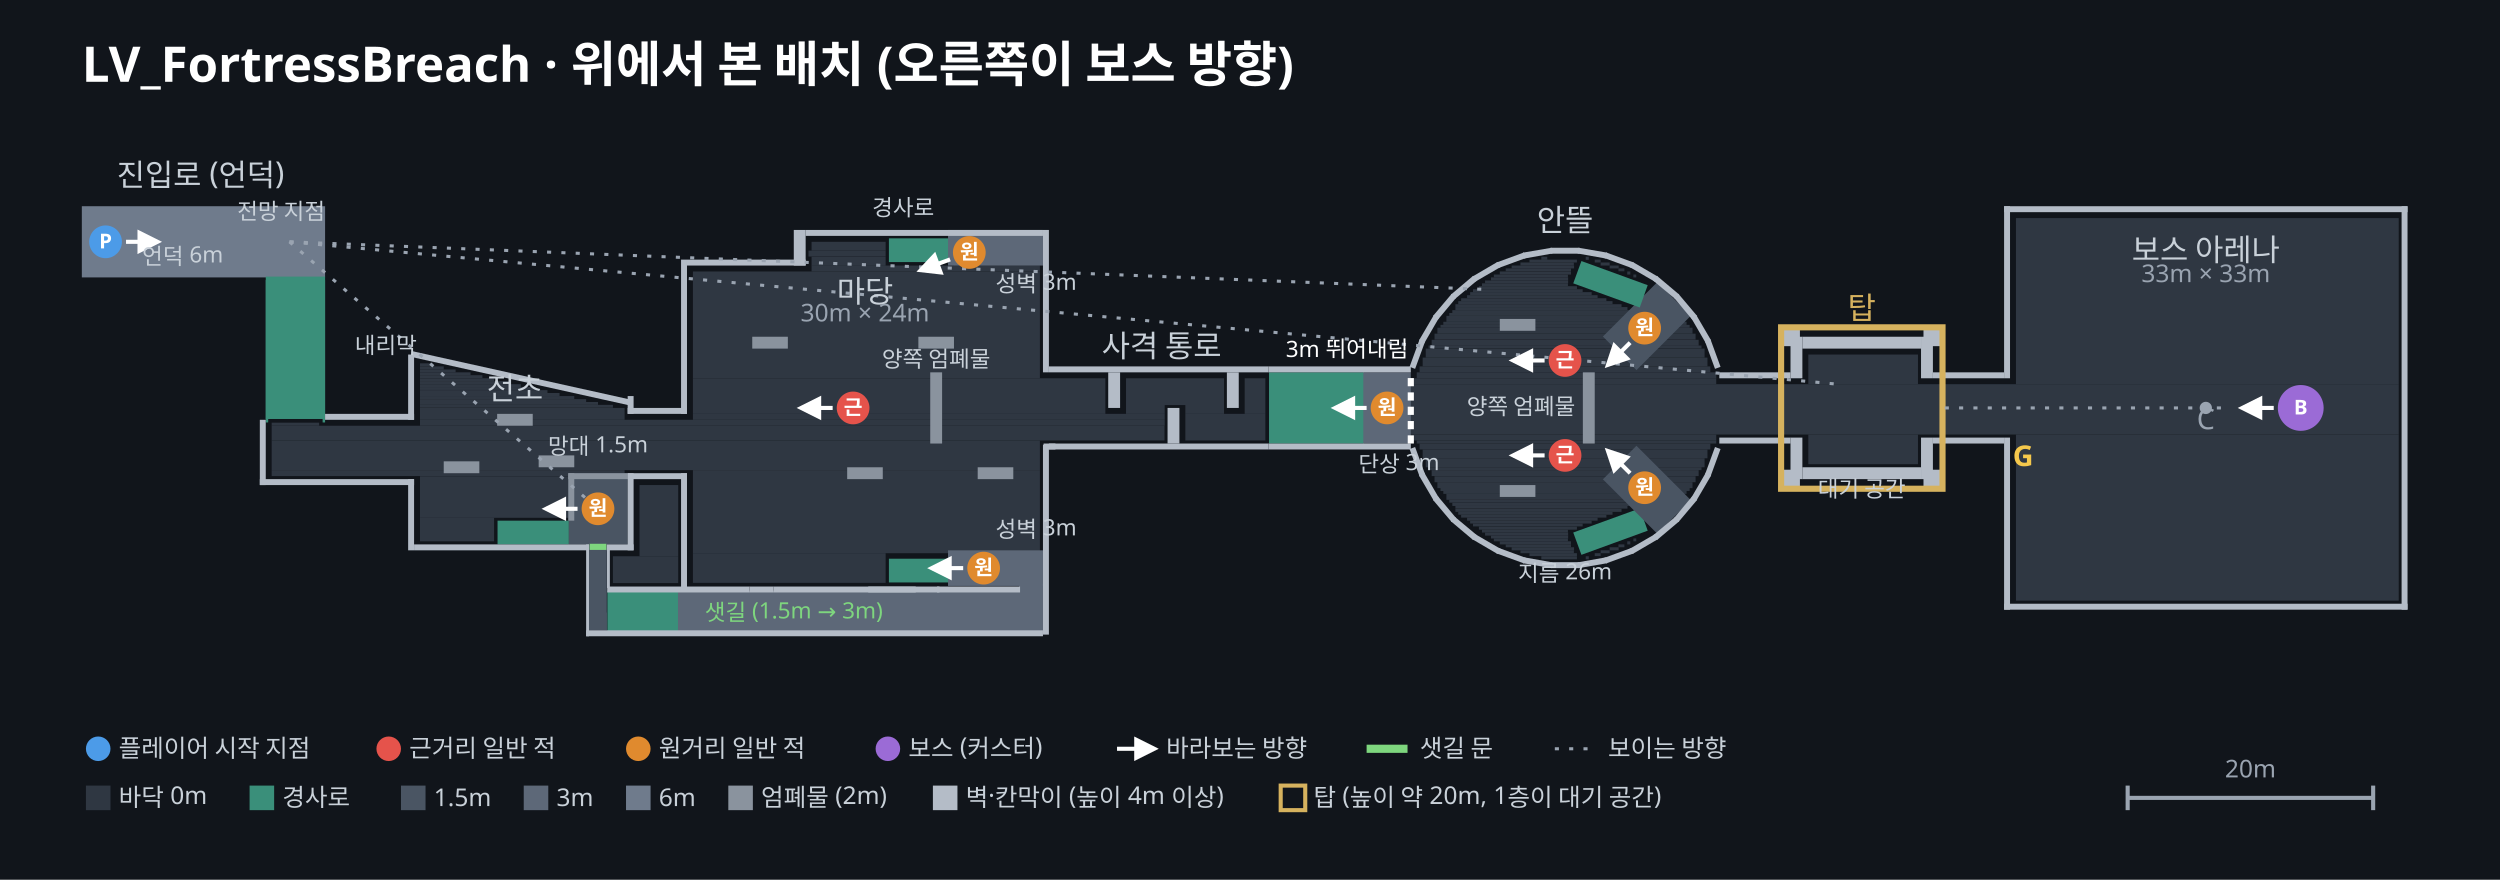
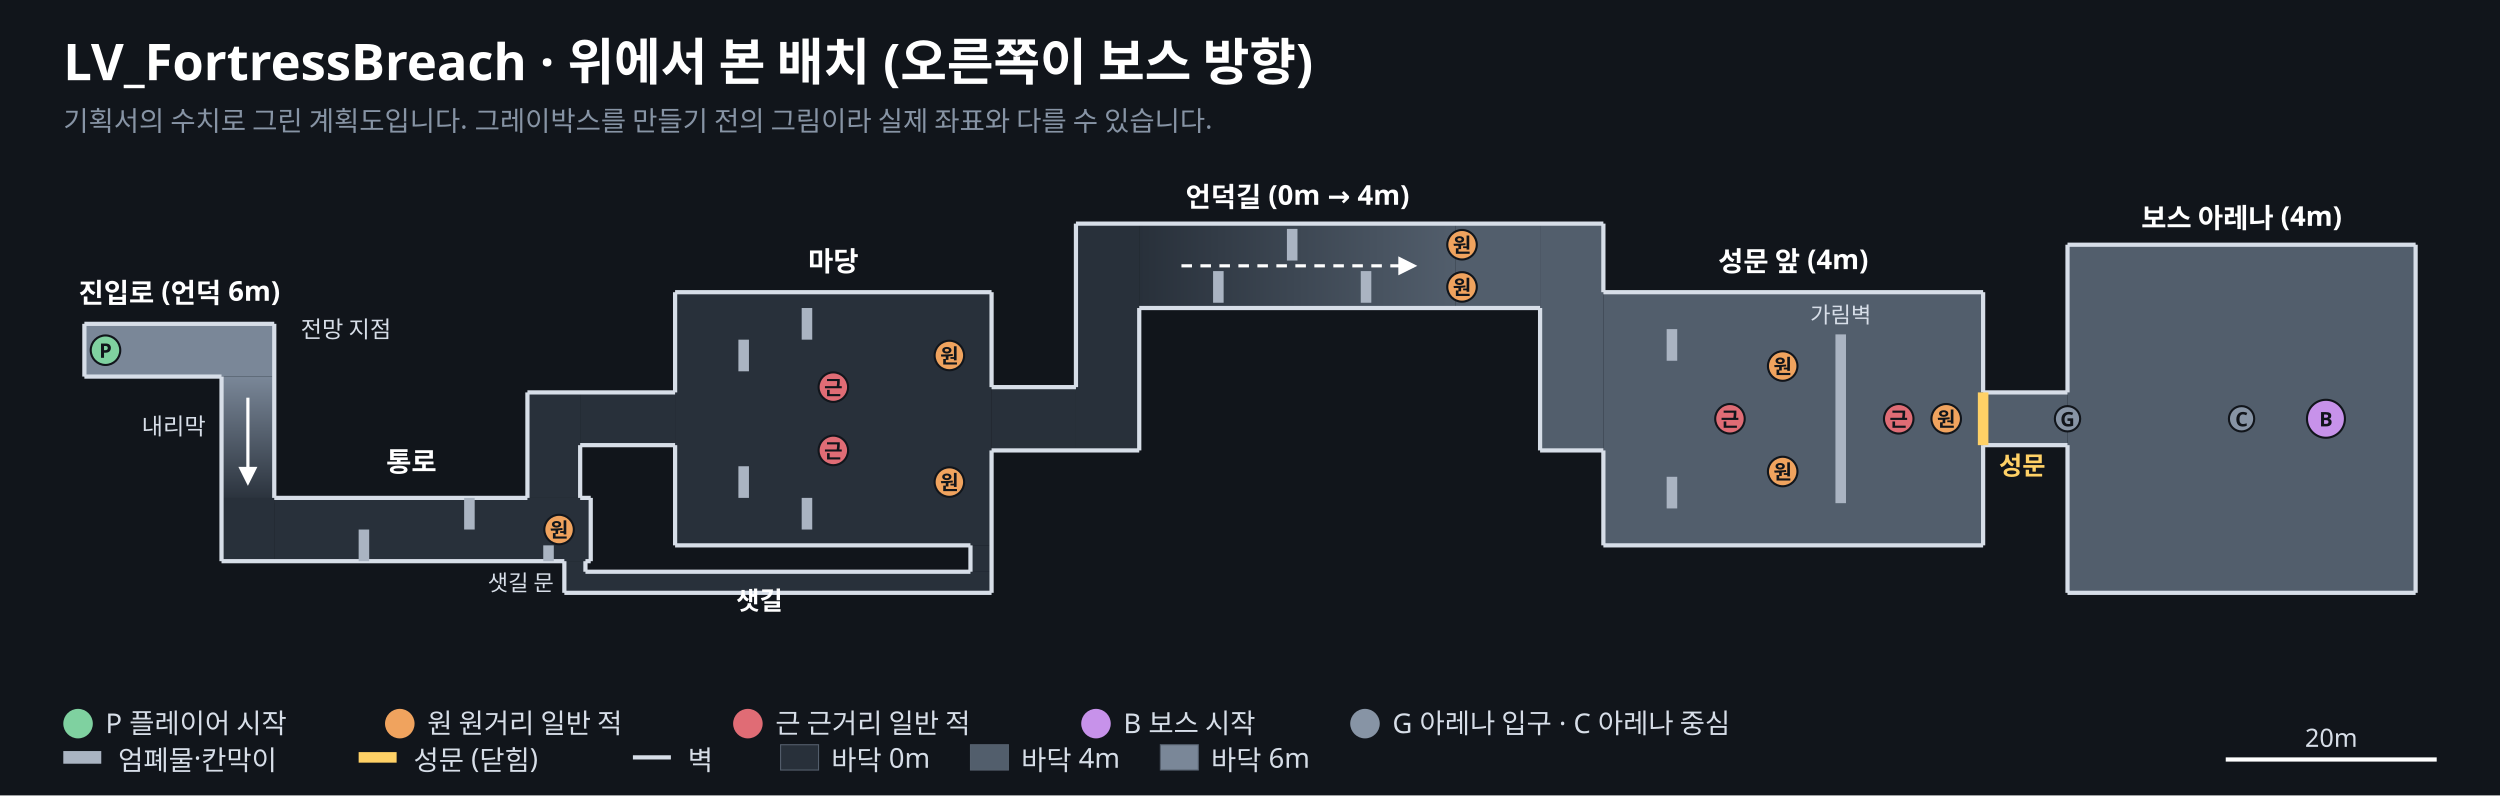
- <svg xmlns="http://www.w3.org/2000/svg" width="1222" height="430" viewBox="0 0 1222 430" font-family="'Malgun Gothic', 'Apple SD Gothic Neo', 'Noto Sans KR', sans-serif">
+ <svg xmlns="http://www.w3.org/2000/svg" width="1185" height="377" viewBox="0 0 1185 377" font-family="'Malgun Gothic', 'Apple SD Gothic Neo', 'Noto Sans KR', sans-serif">
  <defs>
-     <marker id="arrowFacing" viewBox="0 0 10 10" refX="8" refY="5" markerWidth="6" markerHeight="6" orient="auto">
+     <linearGradient id="rampDown" x1="0" y1="0" x2="0" y2="1">
+       <stop offset="0" stop-color="#7a8798" />
+       <stop offset="1" stop-color="#28303a" />
+     </linearGradient>
+     <linearGradient id="rampUp" x1="0" y1="0" x2="1" y2="0">
+       <stop offset="0" stop-color="#28303a" />
+       <stop offset="1" stop-color="#525e6c" />
+     </linearGradient>
+     <marker id="arr" viewBox="0 0 10 10" refX="8" refY="5" markerWidth="6" markerHeight="6" orient="auto">
      <path d="M0 0 L10 5 L0 10 Z" fill="#FFFFFF" />
    </marker>
  </defs>
-   <rect width="1222" height="430" fill="#11151b" />
-   <text x="40.0" y="40.0" font-size="24" fill="#FFFFFF" font-weight="700">LV_FortressBreach · 위에서 본 배치 (오른쪽이 보스 방향)</text>
-   <rect x="396.7" y="118.2" width="36.2" height="4.3" fill="#2f3742" />
-   <rect x="395.2" y="122.5" width="37.7" height="2.9" fill="#2f3742" />
-   <rect x="775.1" y="125.5" width="1.5" height="1.5" fill="#2f3742" />
-   <rect x="753.4" y="125.5" width="2.9" height="1.5" fill="#2f3742" />
-   <rect x="747.6" y="126.9" width="23.2" height="1.4" fill="#2f3742" />
-   <rect x="779.5" y="126.9" width="2.9" height="1.4" fill="#2f3742" />
-   <rect x="466.3" y="118.2" width="42.0" height="11.6" fill="#2f3742" />
-   <rect x="396.7" y="125.5" width="36.2" height="4.4" fill="#2f3742" />
-   <rect x="782.4" y="128.3" width="4.4" height="1.5" fill="#2f3742" />
-   <rect x="743.2" y="128.3" width="26.1" height="1.5" fill="#2f3742" />
-   <rect x="786.8" y="129.8" width="4.4" height="1.4" fill="#2f3742" />
-   <rect x="738.9" y="129.8" width="30.5" height="1.4" fill="#2f3742" />
-   <rect x="396.7" y="129.8" width="111.6" height="2.9" fill="#2f3742" />
-   <rect x="736.0" y="131.2" width="31.9" height="1.4" fill="#2f3742" />
-   <rect x="791.1" y="131.2" width="2.9" height="1.4" fill="#2f3742" />
-   <rect x="733.1" y="132.7" width="34.8" height="1.5" fill="#2f3742" />
-   <rect x="795.4" y="132.7" width="1.5" height="1.5" fill="#2f3742" />
-   <rect x="730.2" y="134.2" width="36.2" height="1.4" fill="#2f3742" />
-   <rect x="798.4" y="134.2" width="1.4" height="1.4" fill="#2f3742" />
-   <rect x="728.8" y="135.6" width="37.7" height="1.5" fill="#2f3742" />
-   <rect x="725.9" y="137.1" width="40.6" height="1.4" fill="#2f3742" />
-   <rect x="724.4" y="138.5" width="42.0" height="1.4" fill="#2f3742" />
-   <rect x="722.9" y="139.9" width="47.9" height="1.5" fill="#2f3742" />
-   <rect x="807.0" y="141.4" width="2.9" height="1.4" fill="#2f3742" />
-   <rect x="720.0" y="141.4" width="53.6" height="1.4" fill="#2f3742" />
-   <rect x="805.6" y="142.8" width="5.8" height="1.5" fill="#2f3742" />
-   <rect x="718.6" y="142.8" width="59.4" height="1.5" fill="#2f3742" />
-   <rect x="805.6" y="144.3" width="7.2" height="1.4" fill="#2f3742" />
-   <rect x="717.1" y="144.3" width="63.8" height="1.4" fill="#2f3742" />
-   <rect x="714.2" y="145.8" width="71.0" height="1.4" fill="#2f3742" />
-   <rect x="805.6" y="145.8" width="10.1" height="1.4" fill="#2f3742" />
-   <rect x="805.6" y="147.2" width="11.6" height="1.5" fill="#2f3742" />
-   <rect x="712.8" y="147.2" width="75.4" height="1.5" fill="#2f3742" />
-   <rect x="711.4" y="148.7" width="81.2" height="1.4" fill="#2f3742" />
-   <rect x="804.1" y="148.7" width="14.5" height="2.9" fill="#2f3742" />
-   <rect x="711.4" y="150.1" width="84.1" height="1.5" fill="#2f3742" />
-   <rect x="804.1" y="151.6" width="16.0" height="1.4" fill="#2f3742" />
-   <rect x="709.9" y="151.6" width="89.9" height="1.4" fill="#2f3742" />
-   <rect x="708.4" y="153.0" width="113.1" height="1.4" fill="#2f3742" />
-   <rect x="707.0" y="154.4" width="116.0" height="2.9" fill="#2f3742" />
-   <rect x="705.5" y="157.3" width="118.9" height="1.5" fill="#2f3742" />
-   <rect x="704.1" y="158.8" width="121.8" height="1.4" fill="#2f3742" />
-   <rect x="702.6" y="160.2" width="124.7" height="2.9" fill="#2f3742" />
-   <rect x="701.2" y="163.1" width="127.6" height="2.9" fill="#2f3742" />
-   <rect x="699.8" y="166.1" width="130.5" height="2.9" fill="#2f3742" />
-   <rect x="698.3" y="168.9" width="133.4" height="1.4" fill="#2f3742" />
-   <rect x="696.9" y="170.4" width="136.3" height="4.4" fill="#2f3742" />
-   <rect x="695.4" y="174.8" width="139.2" height="4.3" fill="#2f3742" />
-   <rect x="205.3" y="177.6" width="5.8" height="1.5" fill="#2f3742" />
-   <rect x="205.3" y="179.1" width="11.6" height="1.5" fill="#2f3742" />
-   <rect x="693.9" y="179.1" width="142.1" height="2.9" fill="#2f3742" />
-   <rect x="205.3" y="180.6" width="17.4" height="1.4" fill="#2f3742" />
-   <rect x="205.3" y="182.0" width="24.7" height="1.4" fill="#2f3742" />
-   <rect x="338.7" y="132.7" width="169.6" height="52.2" fill="#2f3742" />
-   <rect x="692.5" y="182.0" width="146.4" height="2.9" fill="#2f3742" />
-   <rect x="205.3" y="183.4" width="30.5" height="1.4" fill="#2f3742" />
-   <rect x="205.3" y="184.9" width="36.2" height="1.5" fill="#2f3742" />
-   <rect x="985.4" y="106.6" width="187.1" height="81.2" fill="#2f3742" />
-   <rect x="883.9" y="173.3" width="53.6" height="14.5" fill="#2f3742" />
-   <rect x="669.3" y="184.9" width="169.6" height="2.9" fill="#2f3742" />
-   <rect x="205.3" y="186.3" width="43.5" height="1.5" fill="#2f3742" />
-   <rect x="205.3" y="187.8" width="49.3" height="1.4" fill="#2f3742" />
-   <rect x="205.3" y="189.2" width="56.6" height="1.4" fill="#2f3742" />
-   <rect x="205.3" y="190.7" width="62.3" height="1.4" fill="#2f3742" />
-   <rect x="205.3" y="192.1" width="68.2" height="1.5" fill="#2f3742" />
-   <rect x="205.3" y="193.6" width="75.4" height="1.5" fill="#2f3742" />
-   <rect x="205.3" y="195.1" width="81.2" height="1.4" fill="#2f3742" />
-   <rect x="550.4" y="184.9" width="47.9" height="13.1" fill="#2f3742" />
-   <rect x="205.3" y="196.5" width="87.0" height="1.4" fill="#2f3742" />
-   <rect x="205.3" y="197.9" width="94.3" height="1.4" fill="#2f3742" />
-   <rect x="608.4" y="184.9" width="10.1" height="17.4" fill="#2f3742" />
-   <rect x="338.7" y="184.9" width="201.6" height="17.4" fill="#2f3742" />
-   <rect x="579.4" y="197.9" width="18.9" height="4.4" fill="#2f3742" />
-   <rect x="550.4" y="197.9" width="18.9" height="4.4" fill="#2f3742" />
-   <rect x="205.3" y="199.4" width="100.0" height="5.8" fill="#2f3742" />
-   <rect x="338.7" y="202.3" width="230.6" height="2.9" fill="#2f3742" />
-   <rect x="205.3" y="205.2" width="364.0" height="2.9" fill="#2f3742" />
-   <rect x="132.8" y="206.6" width="23.2" height="1.5" fill="#2f3742" />
-   <rect x="669.3" y="187.8" width="503.2" height="24.6" fill="#2f3742" />
-   <rect x="579.4" y="202.3" width="39.1" height="13.0" fill="#2f3742" />
-   <rect x="132.8" y="208.1" width="436.4" height="7.2" fill="#2f3742" />
-   <rect x="669.3" y="212.4" width="169.6" height="2.9" fill="#2f3742" />
-   <rect x="692.5" y="215.3" width="146.4" height="1.5" fill="#2f3742" />
-   <rect x="693.9" y="216.8" width="142.1" height="2.9" fill="#2f3742" />
-   <rect x="695.4" y="219.7" width="139.2" height="4.3" fill="#2f3742" />
-   <rect x="883.9" y="212.4" width="53.6" height="14.5" fill="#2f3742" />
-   <rect x="696.9" y="224.0" width="136.3" height="4.4" fill="#2f3742" />
-   <rect x="132.8" y="215.3" width="375.5" height="14.5" fill="#2f3742" />
-   <rect x="698.3" y="228.4" width="133.4" height="1.4" fill="#2f3742" />
-   <rect x="132.8" y="229.8" width="172.5" height="2.9" fill="#2f3742" />
-   <rect x="699.8" y="229.8" width="130.5" height="2.9" fill="#2f3742" />
-   <rect x="701.2" y="232.8" width="127.6" height="2.9" fill="#2f3742" />
-   <rect x="702.6" y="235.7" width="124.7" height="2.9" fill="#2f3742" />
-   <rect x="704.1" y="238.5" width="121.8" height="1.5" fill="#2f3742" />
-   <rect x="705.5" y="240.0" width="118.9" height="1.4" fill="#2f3742" />
-   <rect x="707.0" y="241.4" width="116.0" height="2.9" fill="#2f3742" />
-   <rect x="708.4" y="244.3" width="113.1" height="1.4" fill="#2f3742" />
-   <rect x="709.9" y="245.8" width="89.9" height="1.5" fill="#2f3742" />
-   <rect x="804.1" y="245.8" width="16.0" height="1.5" fill="#2f3742" />
-   <rect x="711.4" y="247.2" width="84.1" height="1.4" fill="#2f3742" />
-   <rect x="804.1" y="247.2" width="14.5" height="2.9" fill="#2f3742" />
-   <rect x="711.4" y="248.7" width="81.2" height="1.5" fill="#2f3742" />
-   <rect x="805.6" y="250.2" width="11.6" height="1.4" fill="#2f3742" />
-   <rect x="712.8" y="250.2" width="75.4" height="1.4" fill="#2f3742" />
-   <rect x="205.3" y="232.8" width="100.0" height="20.3" fill="#2f3742" />
-   <rect x="714.2" y="251.6" width="71.0" height="1.4" fill="#2f3742" />
-   <rect x="805.6" y="251.6" width="10.1" height="1.4" fill="#2f3742" />
-   <rect x="805.6" y="253.0" width="7.2" height="1.5" fill="#2f3742" />
-   <rect x="717.1" y="253.0" width="63.8" height="1.5" fill="#2f3742" />
-   <rect x="805.6" y="254.5" width="5.8" height="1.4" fill="#2f3742" />
-   <rect x="718.6" y="254.5" width="59.4" height="1.4" fill="#2f3742" />
-   <rect x="720.0" y="255.9" width="53.6" height="1.4" fill="#2f3742" />
-   <rect x="807.0" y="255.9" width="2.9" height="1.4" fill="#2f3742" />
-   <rect x="722.9" y="257.4" width="47.9" height="1.5" fill="#2f3742" />
-   <rect x="724.4" y="258.9" width="42.0" height="1.4" fill="#2f3742" />
-   <rect x="725.9" y="260.3" width="40.6" height="1.5" fill="#2f3742" />
-   <rect x="728.8" y="261.8" width="37.7" height="1.4" fill="#2f3742" />
-   <rect x="280.7" y="253.0" width="24.6" height="11.6" fill="#2f3742" />
-   <rect x="205.3" y="253.0" width="36.2" height="11.6" fill="#2f3742" />
-   <rect x="798.4" y="263.2" width="1.4" height="1.4" fill="#2f3742" />
-   <rect x="730.2" y="263.2" width="36.2" height="1.4" fill="#2f3742" />
-   <rect x="733.1" y="264.6" width="34.8" height="1.5" fill="#2f3742" />
-   <rect x="795.4" y="264.6" width="1.5" height="1.5" fill="#2f3742" />
-   <rect x="736.0" y="266.1" width="31.9" height="1.4" fill="#2f3742" />
-   <rect x="791.1" y="266.1" width="2.9" height="1.4" fill="#2f3742" />
-   <rect x="786.8" y="267.5" width="4.4" height="1.5" fill="#2f3742" />
-   <rect x="738.9" y="267.5" width="30.5" height="1.5" fill="#2f3742" />
-   <rect x="338.7" y="229.8" width="169.6" height="40.6" fill="#2f3742" />
-   <rect x="743.2" y="269.0" width="26.1" height="1.4" fill="#2f3742" />
-   <rect x="782.4" y="269.0" width="4.4" height="1.4" fill="#2f3742" />
-   <rect x="312.6" y="237.1" width="18.9" height="34.8" fill="#2f3742" />
-   <rect x="747.6" y="270.4" width="23.2" height="1.4" fill="#2f3742" />
-   <rect x="779.5" y="270.4" width="2.9" height="1.4" fill="#2f3742" />
-   <rect x="775.1" y="271.9" width="1.5" height="1.5" fill="#2f3742" />
-   <rect x="753.4" y="271.9" width="17.4" height="1.5" fill="#2f3742" />
-   <rect x="466.3" y="270.4" width="42.0" height="14.5" fill="#2f3742" />
-   <rect x="338.7" y="270.4" width="94.2" height="14.5" fill="#2f3742" />
-   <rect x="299.6" y="271.9" width="31.9" height="13.1" fill="#2f3742" />
-   <rect x="501.1" y="284.9" width="7.2" height="7.2" fill="#2f3742" />
-   <rect x="985.4" y="212.4" width="187.1" height="81.2" fill="#2f3742" />
-   <rect x="290.9" y="264.6" width="4.3" height="42.1" fill="#2f3742" />
-   <rect x="334.3" y="292.2" width="174.0" height="14.5" fill="#2f3742" />
-   <polygon points="810.1,137.9 826.5,154.3 799.9,180.9 783.5,164.5" fill="#4a5563" />
-   <polygon points="129.9,136.9 129.9,206.5 131.1,206.5 131.1,136.9" fill="#3a8f7a" />
-   <polygon points="277.8,266.1 306.8,266.1 306.8,231.3 277.8,231.3" fill="#4a5563" />
-   <polygon points="434.5,284.7 463.9,284.7 463.9,273.1 434.5,273.1" fill="#3a8f7a" />
-   <polygon points="40.0,135.6 158.9,135.6 158.9,100.8 40.0,100.8" fill="#6f7b8c" />
-   <polygon points="296.9,309.6 331.7,309.6 331.7,288.7 296.9,288.7" fill="#3a8f7a" />
-   <polygon points="331.4,309.6 508.3,309.6 508.3,288.7 331.4,288.7" fill="#5d6878" />
-   <polygon points="434.5,128.1 463.9,128.1 463.9,116.5 434.5,116.5" fill="#3a8f7a" />
-   <polygon points="773.0,271.2 805.4,259.4 801.5,248.5 769.0,260.3" fill="#3a8f7a" />
-   <polygon points="620.3,216.8 666.7,216.8 666.7,182.0 620.3,182.0" fill="#3a8f7a" />
-   <polygon points="367.7,170.4 385.1,170.4 385.1,164.6 367.7,164.6" fill="#8a939e" />
-   <polygon points="463.4,129.8 509.8,129.8 509.8,112.4 463.4,112.4" fill="#5d6878" />
-   <polygon points="477.9,234.2 495.3,234.2 495.3,228.4 477.9,228.4" fill="#8a939e" />
-   <polygon points="463.4,286.4 509.8,286.4 509.8,269.0 463.4,269.0" fill="#5d6878" />
-   <polygon points="826.5,244.5 810.1,260.9 783.5,234.3 799.9,217.9" fill="#4a5563" />
-   <polygon points="216.9,231.3 234.3,231.3 234.3,225.5 216.9,225.5" fill="#8a939e" />
-   <polygon points="287.9,308.1 296.6,308.1 296.6,266.1 287.9,266.1" fill="#4a5563" />
-   <polygon points="666.4,216.8 689.6,216.8 689.6,182.0 666.4,182.0" fill="#5d6878" />
-   <polygon points="769.0,138.5 801.5,150.3 805.4,139.4 773.0,127.6" fill="#3a8f7a" />
-   <polygon points="243.2,266.1 278.0,266.1 278.0,254.5 243.2,254.5" fill="#3a8f7a" />
-   <polygon points="498.2,308.6 509.8,308.6 509.8,285.4 498.2,285.4" fill="#5d6878" />
-   <polygon points="263.3,228.4 280.7,228.4 280.7,222.6 263.3,222.6" fill="#8a939e" />
-   <polygon points="157.7,136.9 157.7,206.5 158.9,206.5 158.9,136.9" fill="#3a8f7a" />
-   <polygon points="414.1,234.2 431.5,234.2 431.5,228.4 414.1,228.4" fill="#8a939e" />
-   <polygon points="243.0,208.1 260.4,208.1 260.4,202.3 243.0,202.3" fill="#8a939e" />
-   <polygon points="129.9,135.2 129.9,204.8 158.9,204.8 158.9,135.2" fill="#3a8f7a" />
-   <polygon points="448.9,170.4 466.3,170.4 466.3,164.6 448.9,164.6" fill="#8a939e" />
-   <polygon points="287.9,308.1 296.6,308.1 296.6,299.4 287.9,299.4" fill="#4a5563" />
-   <polygon points="454.7,216.8 460.5,216.8 460.5,182.0 454.7,182.0" fill="#8a939e" />
-   <polygon points="773.7,216.8 779.5,216.8 779.5,182.0 773.7,182.0" fill="#8a939e" />
-   <polygon points="733.1,161.7 750.5,161.7 750.5,155.9 733.1,155.9" fill="#8a939e" />
-   <polygon points="733.1,242.9 750.5,242.9 750.5,237.1 733.1,237.1" fill="#8a939e" />
-   <polygon points="620.0,219.7 689.6,219.7 689.6,216.8 620.0,216.8" fill="#b4bcc7" />
-   <polygon points="836.4,166.4 829.2,154.1 826.7,155.5 833.9,167.9" fill="#b4bcc7" />
-   <polygon points="512.7,182.0 620.0,182.0 620.0,179.1 512.7,179.1" fill="#b4bcc7" />
-   <polygon points="620.0,182.0 689.6,182.0 689.6,179.1 620.0,179.1" fill="#b4bcc7" />
-   <polygon points="393.8,129.8 393.8,112.4 388.0,112.4 388.0,129.8" fill="#b4bcc7" />
-   <polygon points="509.8,182.0 512.7,182.0 512.7,112.4 509.8,112.4" fill="#b4bcc7" />
-   <polygon points="458.0,289.6 498.6,289.6 498.6,286.7 458.0,286.7" fill="#b4bcc7" />
-   <polygon points="306.8,202.3 309.7,202.3 309.7,193.6 306.8,193.6" fill="#b4bcc7" />
-   <polygon points="944.8,216.8 979.6,216.8 979.6,213.9 944.8,213.9" fill="#b4bcc7" />
-   <polygon points="870.6,169.2 879.8,169.2 879.8,160.0 870.6,160.0" fill="#b4bcc7" />
-   <polygon points="940.2,238.8 949.4,238.8 949.4,229.6 940.2,229.6" fill="#b4bcc7" />
-   <polygon points="296.7,287.4 298.1,287.4 298.1,267.7 296.7,267.7" fill="#b4bcc7" />
-   <polygon points="829.2,244.7 836.4,232.4 833.9,230.9 826.7,243.3" fill="#b4bcc7" />
-   <polygon points="939.0,184.9 944.8,184.9 944.8,164.6 939.0,164.6" fill="#b4bcc7" />
-   <polygon points="732.0,128.0 719.7,135.2 721.1,137.7 733.5,130.5" fill="#b4bcc7" />
-   <polygon points="277.8,254.5 280.7,254.5 280.7,231.3 277.8,231.3" fill="#8a939e" />
-   <polygon points="720.1,134.8 709.2,144.0 711.1,146.2 722.0,137.1" fill="#b4bcc7" />
-   <polygon points="940.2,169.2 949.4,169.2 949.4,160.0 940.2,160.0" fill="#b4bcc7" />
-   <polygon points="332.9,289.3 335.8,289.3 335.8,231.3 332.9,231.3" fill="#b4bcc7" />
-   <polygon points="820.4,255.2 829.6,244.3 827.3,242.4 818.2,253.3" fill="#b4bcc7" />
-   <polygon points="689.0,219.5 693.9,232.9 696.6,231.9 691.7,218.5" fill="#b4bcc7" />
-   <polygon points="875.2,234.2 881.0,234.2 881.0,213.9 875.2,213.9" fill="#b4bcc7" />
-   <polygon points="840.4,184.9 875.2,184.9 875.2,182.0 840.4,182.0" fill="#b4bcc7" />
-   <polygon points="785.1,275.4 798.5,270.5 797.5,267.8 784.1,272.7" fill="#b4bcc7" />
-   <polygon points="881.0,234.2 939.0,234.2 939.0,228.4 881.0,228.4" fill="#b4bcc7" />
-   <polygon points="286.5,311.0 509.8,311.0 509.8,308.1 286.5,308.1" fill="#b4bcc7" />
-   <polygon points="840.4,216.8 875.2,216.8 875.2,213.9 840.4,213.9" fill="#b4bcc7" />
-   <polygon points="599.7,199.4 605.5,199.4 605.5,182.0 599.7,182.0" fill="#b4bcc7" />
-   <polygon points="509.8,310.2 512.7,310.2 512.7,217.4 509.8,217.4" fill="#b4bcc7" />
-   <polygon points="979.6,184.9 982.5,184.9 982.5,100.8 979.6,100.8" fill="#b4bcc7" />
-   <polygon points="693.6,232.4 700.8,244.7 703.3,243.3 696.1,230.9" fill="#b4bcc7" />
-   <polygon points="366.4,289.6 378.0,289.6 378.0,286.7 366.4,286.7" fill="#b4bcc7" />
-   <polygon points="810.3,135.2 798.0,128.0 796.5,130.5 808.9,137.7" fill="#b4bcc7" />
-   <polygon points="424.4,289.6 459.2,289.6 459.2,286.7 424.4,286.7" fill="#b4bcc7" />
-   <polygon points="512.7,219.7 620.0,219.7 620.0,216.8 512.7,216.8" fill="#b4bcc7" />
-   <polygon points="771.6,277.7 785.6,275.3 785.1,272.4 771.1,274.9" fill="#b4bcc7" />
-   <polygon points="286.5,311.0 287.9,311.0 287.9,266.1 286.5,266.1" fill="#b4bcc7" />
-   <polygon points="700.4,244.3 709.6,255.2 711.8,253.3 702.7,242.4" fill="#b4bcc7" />
-   <polygon points="820.8,144.0 809.9,134.8 808.0,137.1 818.9,146.2" fill="#b4bcc7" />
-   <polygon points="306.8,269.0 309.7,269.0 309.7,231.3 306.8,231.3" fill="#b4bcc7" />
-   <polygon points="199.5,205.2 202.4,205.2 202.4,173.3 199.5,173.3" fill="#b4bcc7" />
-   <polygon points="378.0,289.6 447.6,289.6 447.6,286.7 378.0,286.7" fill="#b4bcc7" />
-   <polygon points="836.1,232.9 841.0,219.5 838.3,218.5 833.4,231.9" fill="#b4bcc7" />
-   <polygon points="809.9,264.0 820.8,254.8 818.9,252.6 808.0,261.7" fill="#b4bcc7" />
-   <polygon points="979.6,298.0 982.5,298.0 982.5,213.9 979.6,213.9" fill="#b4bcc7" />
-   <polygon points="757.9,277.7 772.1,277.7 772.1,274.8 757.9,274.8" fill="#b4bcc7" />
-   <polygon points="744.4,275.3 758.4,277.7 758.9,274.9 744.9,272.4" fill="#b4bcc7" />
-   <polygon points="772.1,121.1 757.9,121.1 757.9,124.0 772.1,124.0" fill="#b4bcc7" />
-   <polygon points="332.9,202.3 335.8,202.3 335.8,126.9 332.9,126.9" fill="#b4bcc7" />
-   <polygon points="875.2,184.9 881.0,184.9 881.0,164.6 875.2,164.6" fill="#b4bcc7" />
-   <polygon points="744.9,123.4 731.5,128.3 732.5,131.0 745.9,126.1" fill="#b4bcc7" />
-   <polygon points="200.7,174.4 307.9,198.2 308.5,195.4 201.3,171.6" fill="#b4bcc7" />
-   <polygon points="1173.9,298.0 1176.8,298.0 1176.8,100.8 1173.9,100.8" fill="#b4bcc7" />
-   <polygon points="296.6,269.0 309.7,269.0 309.7,266.1 296.6,266.1" fill="#b4bcc7" />
-   <polygon points="277.8,234.2 306.8,234.2 306.8,231.3 277.8,231.3" fill="#8a939e" />
-   <polygon points="798.5,128.3 785.1,123.4 784.1,126.1 797.5,131.0" fill="#b4bcc7" />
-   <polygon points="758.4,121.1 744.4,123.5 744.9,126.4 758.9,123.9" fill="#b4bcc7" />
-   <polygon points="158.9,205.2 202.4,205.2 202.4,202.3 158.9,202.3" fill="#b4bcc7" />
-   <polygon points="306.8,202.3 335.8,202.3 335.8,199.4 306.8,199.4" fill="#b4bcc7" />
-   <polygon points="127.0,237.1 129.9,237.1 129.9,205.2 127.0,205.2" fill="#b4bcc7" />
-   <polygon points="870.6,238.8 879.8,238.8 879.8,229.6 870.6,229.6" fill="#b4bcc7" />
-   <polygon points="709.2,254.8 720.1,264.0 722.0,261.7 711.1,252.6" fill="#b4bcc7" />
-   <polygon points="693.9,165.9 689.0,179.3 691.7,180.3 696.6,166.9" fill="#b4bcc7" />
-   <polygon points="199.5,269.0 202.4,269.0 202.4,234.2 199.5,234.2" fill="#b4bcc7" />
-   <polygon points="570.7,216.8 576.5,216.8 576.5,199.4 570.7,199.4" fill="#b4bcc7" />
-   <polygon points="335.8,129.8 393.8,129.8 393.8,126.9 335.8,126.9" fill="#b4bcc7" />
-   <polygon points="944.8,184.9 979.6,184.9 979.6,182.0 944.8,182.0" fill="#b4bcc7" />
-   <polygon points="731.5,270.5 744.9,275.4 745.9,272.7 732.5,267.8" fill="#b4bcc7" />
-   <polygon points="829.6,154.5 820.4,143.6 818.2,145.5 827.3,156.4" fill="#b4bcc7" />
-   <polygon points="202.4,269.0 287.9,269.0 287.9,266.1 202.4,266.1" fill="#b4bcc7" />
-   <polygon points="798.0,270.8 810.3,263.6 808.9,261.1 796.5,268.3" fill="#b4bcc7" />
-   <polygon points="510.1,219.7 515.9,219.7 515.9,216.8 510.1,216.8" fill="#b4bcc7" />
-   <polygon points="296.8,289.6 366.4,289.6 366.4,286.7 296.8,286.7" fill="#b4bcc7" />
-   <polygon points="541.7,199.4 547.5,199.4 547.5,182.0 541.7,182.0" fill="#b4bcc7" />
-   <polygon points="881.0,170.4 939.0,170.4 939.0,164.6 881.0,164.6" fill="#b4bcc7" />
-   <polygon points="700.8,154.1 693.6,166.4 696.1,167.9 703.3,155.5" fill="#b4bcc7" />
-   <polygon points="127.0,237.1 202.4,237.1 202.4,234.2 127.0,234.2" fill="#b4bcc7" />
-   <polygon points="719.7,263.6 732.0,270.8 733.5,268.3 721.1,261.1" fill="#b4bcc7" />
-   <polygon points="709.6,143.6 700.4,154.5 702.7,156.4 711.8,145.5" fill="#b4bcc7" />
-   <polygon points="306.8,234.2 335.8,234.2 335.8,231.3 306.8,231.3" fill="#b4bcc7" />
-   <polygon points="785.6,123.5 771.6,121.1 771.1,123.9 785.1,126.4" fill="#b4bcc7" />
-   <polygon points="393.8,115.3 509.8,115.3 509.8,112.4 393.8,112.4" fill="#b4bcc7" />
-   <polygon points="939.0,234.2 944.8,234.2 944.8,213.9 939.0,213.9" fill="#b4bcc7" />
-   <polygon points="979.6,298.0 1176.8,298.0 1176.8,295.1 979.6,295.1" fill="#b4bcc7" />
-   <polygon points="841.0,179.3 836.1,165.9 833.4,166.9 838.3,180.3" fill="#b4bcc7" />
-   <polygon points="979.6,103.7 1176.8,103.7 1176.8,100.8 979.6,100.8" fill="#b4bcc7" />
-   <rect x="870.6" y="160.0" width="78.9" height="78.9" fill="none" stroke="#d6b25e" stroke-width="3" />
-   <line x1="689.6" y1="216.8" x2="689.6" y2="182.0" stroke="#FFFFFF" stroke-width="3" stroke-dasharray="4 3" />
-   <line x1="288.2" y1="267.3" x2="296.4" y2="267.3" stroke="#7ed67e" stroke-width="3" />
-   <line x1="141.5" y1="118.2" x2="292.3" y2="248.7" stroke="#9aa4b1" stroke-width="1.5" stroke-dasharray="2 5" />
-   <line x1="141.5" y1="118.2" x2="724.4" y2="141.4" stroke="#9aa4b1" stroke-width="1.5" stroke-dasharray="2 5" />
-   <line x1="141.5" y1="118.2" x2="898.4" y2="187.8" stroke="#9aa4b1" stroke-width="1.5" stroke-dasharray="2 5" />
-   <line x1="950.6" y1="199.4" x2="1089.8" y2="199.4" stroke="#9aa4b1" stroke-width="1.5" stroke-dasharray="2 5" />
-   <line x1="61.6" y1="118.2" x2="76.8" y2="118.2" stroke="#FFFFFF" stroke-width="2" marker-end="url(#arrowFacing)" />
-   <line x1="755.0" y1="176.2" x2="739.8" y2="176.2" stroke="#FFFFFF" stroke-width="2" marker-end="url(#arrowFacing)" />
-   <line x1="282.3" y1="248.7" x2="267.1" y2="248.7" stroke="#FFFFFF" stroke-width="2" marker-end="url(#arrowFacing)" />
-   <line x1="407.0" y1="199.4" x2="391.8" y2="199.4" stroke="#FFFFFF" stroke-width="2" marker-end="url(#arrowFacing)" />
-   <line x1="464.4" y1="126.8" x2="450.2" y2="132.0" stroke="#FFFFFF" stroke-width="2" marker-end="url(#arrowFacing)" />
-   <line x1="796.8" y1="231.3" x2="786.1" y2="220.6" stroke="#FFFFFF" stroke-width="2" marker-end="url(#arrowFacing)" />
-   <line x1="796.8" y1="167.5" x2="786.1" y2="178.2" stroke="#FFFFFF" stroke-width="2" marker-end="url(#arrowFacing)" />
-   <line x1="470.8" y1="277.7" x2="455.6" y2="277.7" stroke="#FFFFFF" stroke-width="2" marker-end="url(#arrowFacing)" />
-   <line x1="1111.4" y1="199.4" x2="1096.2" y2="199.4" stroke="#FFFFFF" stroke-width="2" marker-end="url(#arrowFacing)" />
-   <line x1="668.0" y1="199.4" x2="652.8" y2="199.4" stroke="#FFFFFF" stroke-width="2" marker-end="url(#arrowFacing)" />
-   <line x1="755.0" y1="222.6" x2="739.8" y2="222.6" stroke="#FFFFFF" stroke-width="2" marker-end="url(#arrowFacing)" />
-   <circle cx="51.6" cy="118.2" r="8" fill="#4c9be8" />
-   <text x="51.6" y="121.4" font-size="10" fill="#FFFFFF" font-weight="700" text-anchor="middle">P</text>
-   <circle cx="765.0" cy="176.2" r="8" fill="#e5534b" />
-   <text x="765.0" y="179.4" font-size="10" fill="#FFFFFF" font-weight="700" text-anchor="middle">근</text>
-   <circle cx="292.3" cy="248.7" r="8" fill="#e08a2e" />
-   <text x="292.3" y="251.9" font-size="10" fill="#FFFFFF" font-weight="700" text-anchor="middle">원</text>
-   <circle cx="417.0" cy="199.4" r="8" fill="#e5534b" />
-   <text x="417.0" y="202.6" font-size="10" fill="#FFFFFF" font-weight="700" text-anchor="middle">근</text>
-   <circle cx="473.8" cy="123.4" r="8" fill="#e08a2e" />
-   <text x="473.8" y="126.6" font-size="10" fill="#FFFFFF" font-weight="700" text-anchor="middle">원</text>
-   <circle cx="803.9" cy="238.4" r="8" fill="#e08a2e" />
-   <text x="803.9" y="241.6" font-size="10" fill="#FFFFFF" font-weight="700" text-anchor="middle">원</text>
-   <circle cx="803.9" cy="160.4" r="8" fill="#e08a2e" />
-   <text x="803.9" y="163.6" font-size="10" fill="#FFFFFF" font-weight="700" text-anchor="middle">원</text>
-   <circle cx="480.8" cy="277.7" r="8" fill="#e08a2e" />
-   <text x="480.8" y="280.9" font-size="10" fill="#FFFFFF" font-weight="700" text-anchor="middle">원</text>
-   <circle cx="1124.6" cy="199.4" r="11.2" fill="#9b6bd6" />
-   <text x="1124.6" y="202.6" font-size="10" fill="#FFFFFF" font-weight="700" text-anchor="middle">B</text>
-   <circle cx="678.0" cy="199.4" r="8" fill="#e08a2e" />
-   <text x="678.0" y="202.6" font-size="10" fill="#FFFFFF" font-weight="700" text-anchor="middle">원</text>
-   <circle cx="765.0" cy="222.6" r="8" fill="#e5534b" />
-   <text x="765.0" y="225.8" font-size="10" fill="#FFFFFF" font-weight="700" text-anchor="middle">근</text>
-   <text x="98.0" y="90.9" font-size="15" fill="#c9d1d9" text-anchor="middle">진입로 (언덕)</text>
-   <text x="89.3" y="129.2" font-size="11" fill="#c9d1d9" text-anchor="middle">언덕 6m</text>
-   <text x="137.4" y="107.2" font-size="11" fill="#c9d1d9" text-anchor="middle">전망 지점</text>
-   <text x="173.4" y="172.7" font-size="11" fill="#c9d1d9" text-anchor="start">내리막</text>
-   <text x="251.7" y="195.3" font-size="15" fill="#c9d1d9" text-anchor="middle">전초</text>
-   <text x="292.3" y="222.0" font-size="11" fill="#c9d1d9" text-anchor="middle">망대 1.5m</text>
-   <text x="422.8" y="147.8" font-size="15" fill="#c9d1d9" text-anchor="middle">마당</text>
-   <text x="422.8" y="157.1" font-size="12" fill="#9aa4b1" text-anchor="middle">30m × 24m</text>
-   <text x="486.6" y="142.6" font-size="11" fill="#c9d1d9" text-anchor="start">성벽 3m</text>
-   <text x="486.6" y="262.6" font-size="11" fill="#c9d1d9" text-anchor="start">성벽 3m</text>
-   <text x="426.3" y="105.4" font-size="11" fill="#c9d1d9" text-anchor="start">경사로</text>
-   <text x="567.8" y="174.5" font-size="15" fill="#c9d1d9" text-anchor="middle">사격 통로</text>
-   <text x="683.8" y="230.7" font-size="11" fill="#c9d1d9" text-anchor="middle">단상 3m</text>
-   <text x="688.4" y="174.5" font-size="11" fill="#FFFFFF" text-anchor="end">3m 뛰어내림</text>
-   <text x="765.0" y="113.0" font-size="15" fill="#c9d1d9" text-anchor="middle">안뜰</text>
-   <text x="765.0" y="284.1" font-size="11" fill="#c9d1d9" text-anchor="middle">지름 26m</text>
-   <text x="910.0" y="155.9" font-size="15" fill="#d6b25e" text-anchor="middle">탑</text>
-   <text x="910.0" y="242.9" font-size="11" fill="#c9d1d9" text-anchor="middle">대기 공간</text>
-   <text x="1078.2" y="127.5" font-size="15" fill="#c9d1d9" text-anchor="middle">보스 아레나</text>
-   <text x="1078.2" y="137.9" font-size="12" fill="#9aa4b1" text-anchor="middle">33m × 33m</text>
-   <text x="388.0" y="303.2" font-size="11" fill="#7ed67e" text-anchor="middle">샛길 (1.5m → 3m)</text>
-   <text x="457.6" y="179.4" font-size="11" fill="#c9d1d9" text-anchor="middle">양쪽 엄폐물</text>
-   <text x="770.0" y="202.6" font-size="11" fill="#c9d1d9" text-anchor="end">양쪽 엄폐물</text>
-   <text x="988.9" y="227.8" font-size="14" fill="#f5c84c" font-weight="700" text-anchor="middle">G</text>
-   <text x="1078.2" y="209.8" font-size="14" fill="#9aa4b1" text-anchor="middle">C</text>
-   <circle cx="1078.2" cy="199.4" r="3" fill="#9aa4b1" />
-   <circle cx="48.0" cy="366.0" r="6" fill="#4c9be8" />
-   <text x="58.0" y="370.0" font-size="12" fill="#c9d1d9">플레이어 시작 지점</text>
-   <circle cx="190.0" cy="366.0" r="6" fill="#e5534b" />
-   <text x="200.0" y="370.0" font-size="12" fill="#c9d1d9">근거리 일반 적</text>
-   <circle cx="312.0" cy="366.0" r="6" fill="#e08a2e" />
-   <text x="322.0" y="370.0" font-size="12" fill="#c9d1d9">원거리 일반 적</text>
-   <circle cx="434.0" cy="366.0" r="6" fill="#9b6bd6" />
-   <text x="444.0" y="370.0" font-size="12" fill="#c9d1d9">보스 (커스터)</text>
-   <line x1="546.0" y1="366.0" x2="564.0" y2="366.0" stroke="#FFFFFF" stroke-width="2" marker-end="url(#arrowFacing)" />
-   <text x="570.0" y="370.0" font-size="12" fill="#c9d1d9">바라보는 방향</text>
-   <line x1="668.0" y1="366.0" x2="688.0" y2="366.0" stroke="#7ed67e" stroke-width="4" />
-   <text x="694.0" y="370.0" font-size="12" fill="#c9d1d9">샛길 문</text>
-   <line x1="760.0" y1="366.0" x2="780.0" y2="366.0" stroke="#9aa4b1" stroke-width="1.5" stroke-dasharray="2 5" />
-   <text x="786.0" y="370.0" font-size="12" fill="#c9d1d9">보이는 방향</text>
-   <rect x="42.0" y="384.0" width="12.0" height="12.0" fill="#2f3742" />
-   <text x="58.0" y="394.0" font-size="12" fill="#c9d1d9">바닥 0m</text>
-   <rect x="122.0" y="384.0" width="12.0" height="12.0" fill="#3a8f7a" />
-   <text x="138.0" y="394.0" font-size="12" fill="#c9d1d9">경사로</text>
-   <rect x="196.0" y="384.0" width="12.0" height="12.0" fill="#4a5563" />
-   <text x="212.0" y="394.0" font-size="12" fill="#c9d1d9">1.5m</text>
-   <rect x="256.0" y="384.0" width="12.0" height="12.0" fill="#5d6878" />
-   <text x="272.0" y="394.0" font-size="12" fill="#c9d1d9">3m</text>
-   <rect x="306.0" y="384.0" width="12.0" height="12.0" fill="#6f7b8c" />
-   <text x="322.0" y="394.0" font-size="12" fill="#c9d1d9">6m</text>
-   <rect x="356.0" y="384.0" width="12.0" height="12.0" fill="#8a939e" />
-   <text x="372.0" y="394.0" font-size="12" fill="#c9d1d9">엄폐물 (2m)</text>
-   <rect x="456.0" y="384.0" width="12.0" height="12.0" fill="#b4bcc7" />
-   <text x="472.0" y="394.0" font-size="12" fill="#c9d1d9">벽·칸막이 (높이 4m 이상)</text>
-   <rect x="626.0" y="384.0" width="12.0" height="12.0" fill="none" stroke="#d6b25e" stroke-width="2" />
-   <text x="642.0" y="394.0" font-size="12" fill="#c9d1d9">탑 (높이 약 20m, 1층이 대기 공간)</text>
-   <line x1="1040.0" y1="390.0" x2="1160.0" y2="390.0" stroke="#9aa4b1" stroke-width="2" />
-   <line x1="1040.0" y1="384.0" x2="1040.0" y2="396.0" stroke="#9aa4b1" stroke-width="2" />
-   <line x1="1160.0" y1="384.0" x2="1160.0" y2="396.0" stroke="#9aa4b1" stroke-width="2" />
-   <text x="1100.0" y="380.0" font-size="12" fill="#9aa4b1" text-anchor="middle">20m</text>
+   <rect width="1185" height="377" fill="#11151b" />
+   <text x="30" y="38" font-size="24" fill="#FFFFFF" font-weight="700">LV_FortressBreach · 위에서 본 배치 (오른쪽이 보스 방향)</text>
+   <text x="30" y="62" font-size="13" fill="#8794a5">기획서의 수치로 그린 계획도입니다. 그레이박스를 만들기 전의 그림이라 실제 좌표와 다를 수 있습니다.</text>
+   <rect x="40.0" y="153.5" width="90.0" height="25.0" fill="#7a8798" />
+   <rect x="105.0" y="178.5" width="25.0" height="60.0" fill="url(#rampDown)" />
+   <rect x="105.0" y="236.0" width="25.0" height="30.0" fill="#28303a" />
+   <rect x="130.0" y="236.0" width="150.0" height="30.0" fill="#28303a" />
+   <rect x="250.0" y="186.0" width="25.0" height="50.0" fill="#28303a" />
+   <rect x="275.0" y="186.0" width="45.0" height="25.0" fill="#28303a" />
+   <rect x="267.5" y="266.0" width="10.0" height="15.0" fill="#28303a" />
+   <rect x="267.5" y="271.0" width="202.5" height="10.0" fill="#28303a" />
+   <rect x="460.0" y="258.5" width="10.0" height="12.5" fill="#28303a" />
+   <rect x="320.0" y="138.5" width="150.0" height="120.0" fill="#28303a" />
+   <rect x="470.0" y="183.5" width="40.0" height="30.0" fill="#28303a" />
+   <rect x="510.0" y="106.0" width="30.0" height="107.5" fill="#28303a" />
+   <rect x="540.0" y="106.0" width="150.0" height="40.0" fill="url(#rampUp)" />
+   <rect x="690.0" y="106.0" width="40.0" height="40.0" fill="#525e6c" />
+   <rect x="730.0" y="106.0" width="30.0" height="107.5" fill="#525e6c" />
+   <rect x="760.0" y="138.5" width="180.0" height="120.0" fill="#525e6c" />
+   <rect x="940.0" y="186.0" width="40.0" height="25.0" fill="#525e6c" />
+   <rect x="980.0" y="116.0" width="165.0" height="165.0" fill="#525e6c" />
+   <line x1="470.0" y1="213.5" x2="540.0" y2="213.5" stroke="#d7dee8" stroke-width="2" />
+   <line x1="730.0" y1="213.5" x2="760.0" y2="213.5" stroke="#d7dee8" stroke-width="2" />
+   <line x1="40.0" y1="153.5" x2="130.0" y2="153.5" stroke="#d7dee8" stroke-width="2" />
+   <line x1="470.0" y1="183.5" x2="510.0" y2="183.5" stroke="#d7dee8" stroke-width="2" />
+   <line x1="267.5" y1="281.0" x2="470.0" y2="281.0" stroke="#d7dee8" stroke-width="2" />
+   <line x1="980.0" y1="281.0" x2="1145.0" y2="281.0" stroke="#d7dee8" stroke-width="2" />
+   <line x1="540.0" y1="146.0" x2="730.0" y2="146.0" stroke="#d7dee8" stroke-width="2" />
+   <line x1="320.0" y1="138.5" x2="470.0" y2="138.5" stroke="#d7dee8" stroke-width="2" />
+   <line x1="760.0" y1="138.5" x2="940.0" y2="138.5" stroke="#d7dee8" stroke-width="2" />
+   <line x1="277.5" y1="271.0" x2="460.0" y2="271.0" stroke="#d7dee8" stroke-width="2" />
+   <line x1="105.0" y1="266.0" x2="267.5" y2="266.0" stroke="#d7dee8" stroke-width="2" />
+   <line x1="277.5" y1="266.0" x2="280.0" y2="266.0" stroke="#d7dee8" stroke-width="2" />
+   <line x1="980.0" y1="116.0" x2="1145.0" y2="116.0" stroke="#d7dee8" stroke-width="2" />
+   <line x1="320.0" y1="258.5" x2="460.0" y2="258.5" stroke="#d7dee8" stroke-width="2" />
+   <line x1="760.0" y1="258.5" x2="940.0" y2="258.5" stroke="#d7dee8" stroke-width="2" />
+   <line x1="40.0" y1="178.5" x2="105.0" y2="178.5" stroke="#d7dee8" stroke-width="2" />
+   <line x1="250.0" y1="186.0" x2="320.0" y2="186.0" stroke="#d7dee8" stroke-width="2" />
+   <line x1="940.0" y1="186.0" x2="980.0" y2="186.0" stroke="#d7dee8" stroke-width="2" />
+   <line x1="510.0" y1="106.0" x2="760.0" y2="106.0" stroke="#d7dee8" stroke-width="2" />
+   <line x1="130.0" y1="236.0" x2="250.0" y2="236.0" stroke="#d7dee8" stroke-width="2" />
+   <line x1="275.0" y1="236.0" x2="280.0" y2="236.0" stroke="#d7dee8" stroke-width="2" />
+   <line x1="275.0" y1="211.0" x2="320.0" y2="211.0" stroke="#d7dee8" stroke-width="2" />
+   <line x1="940.0" y1="211.0" x2="980.0" y2="211.0" stroke="#d7dee8" stroke-width="2" />
+   <line x1="1145.0" y1="281.0" x2="1145.0" y2="116.0" stroke="#d7dee8" stroke-width="2" />
+   <line x1="250.0" y1="236.0" x2="250.0" y2="186.0" stroke="#d7dee8" stroke-width="2" />
+   <line x1="980.0" y1="281.0" x2="980.0" y2="211.0" stroke="#d7dee8" stroke-width="2" />
+   <line x1="980.0" y1="186.0" x2="980.0" y2="116.0" stroke="#d7dee8" stroke-width="2" />
+   <line x1="105.0" y1="266.0" x2="105.0" y2="178.5" stroke="#d7dee8" stroke-width="2" />
+   <line x1="940.0" y1="258.5" x2="940.0" y2="211.0" stroke="#d7dee8" stroke-width="2" />
+   <line x1="940.0" y1="186.0" x2="940.0" y2="138.5" stroke="#d7dee8" stroke-width="2" />
+   <line x1="760.0" y1="258.5" x2="760.0" y2="213.5" stroke="#d7dee8" stroke-width="2" />
+   <line x1="760.0" y1="138.5" x2="760.0" y2="106.0" stroke="#d7dee8" stroke-width="2" />
+   <line x1="280.0" y1="266.0" x2="280.0" y2="236.0" stroke="#d7dee8" stroke-width="2" />
+   <line x1="470.0" y1="281.0" x2="470.0" y2="213.5" stroke="#d7dee8" stroke-width="2" />
+   <line x1="470.0" y1="183.5" x2="470.0" y2="138.5" stroke="#d7dee8" stroke-width="2" />
+   <line x1="730.0" y1="213.5" x2="730.0" y2="146.0" stroke="#d7dee8" stroke-width="2" />
+   <line x1="320.0" y1="258.5" x2="320.0" y2="211.0" stroke="#d7dee8" stroke-width="2" />
+   <line x1="320.0" y1="186.0" x2="320.0" y2="138.5" stroke="#d7dee8" stroke-width="2" />
+   <line x1="510.0" y1="183.5" x2="510.0" y2="106.0" stroke="#d7dee8" stroke-width="2" />
+   <line x1="40.0" y1="178.5" x2="40.0" y2="153.5" stroke="#d7dee8" stroke-width="2" />
+   <line x1="275.0" y1="236.0" x2="275.0" y2="211.0" stroke="#d7dee8" stroke-width="2" />
+   <line x1="130.0" y1="236.0" x2="130.0" y2="153.5" stroke="#d7dee8" stroke-width="2" />
+   <line x1="540.0" y1="213.5" x2="540.0" y2="146.0" stroke="#d7dee8" stroke-width="2" />
+   <line x1="277.5" y1="271.0" x2="277.5" y2="266.0" stroke="#d7dee8" stroke-width="2" />
+   <line x1="267.5" y1="281.0" x2="267.5" y2="266.0" stroke="#d7dee8" stroke-width="2" />
+   <line x1="460.0" y1="271.0" x2="460.0" y2="258.5" stroke="#d7dee8" stroke-width="2" />
+   <rect x="170.0" y="251.0" width="5.0" height="15.0" fill="#aab4c2" />
+   <rect x="220.0" y="236.0" width="5.0" height="15.0" fill="#aab4c2" />
+   <rect x="257.5" y="258.5" width="5.0" height="7.5" fill="#aab4c2" />
+   <rect x="350.0" y="221.0" width="5.0" height="15.0" fill="#aab4c2" />
+   <rect x="350.0" y="161.0" width="5.0" height="15.0" fill="#aab4c2" />
+   <rect x="380.0" y="236.0" width="5.0" height="15.0" fill="#aab4c2" />
+   <rect x="380.0" y="146.0" width="5.0" height="15.0" fill="#aab4c2" />
+   <rect x="575.0" y="128.5" width="5.0" height="15.0" fill="#aab4c2" />
+   <rect x="610.0" y="108.5" width="5.0" height="15.0" fill="#aab4c2" />
+   <rect x="645.0" y="128.5" width="5.0" height="15.0" fill="#aab4c2" />
+   <rect x="790.0" y="226.0" width="5.0" height="15.0" fill="#aab4c2" />
+   <rect x="790.0" y="156.0" width="5.0" height="15.0" fill="#aab4c2" />
+   <rect x="870.0" y="158.5" width="5.0" height="80.0" fill="#aab4c2" />
+   <line x1="940.0" y1="211.0" x2="940.0" y2="186.0" stroke="#ffd166" stroke-width="5" />
+   <line x1="117.5" y1="188.5" x2="117.5" y2="228.5" stroke="#FFFFFF" stroke-width="1.5" marker-end="url(#arr)" />
+   <line x1="560.0" y1="126.0" x2="670.0" y2="126.0" stroke="#FFFFFF" stroke-width="1.5" stroke-dasharray="5 4" marker-end="url(#arr)" />
+   <text x="85.0" y="143.5" font-size="13" fill="#FFFFFF" text-anchor="middle" font-weight="700">진입로 (언덕 6m)</text>
+   <text x="97.5" y="206.0" font-size="11" fill="#d7dee8" text-anchor="end" font-weight="400">내리막</text>
+   <text x="142.5" y="160.0" font-size="11" fill="#d7dee8" text-anchor="start" font-weight="400">전망 지점</text>
+   <text x="195.0" y="223.5" font-size="13" fill="#FFFFFF" text-anchor="middle" font-weight="700">통로</text>
+   <text x="360.0" y="289.0" font-size="12" fill="#FFFFFF" text-anchor="middle" font-weight="700">샛길</text>
+   <text x="395.0" y="128.5" font-size="13" fill="#FFFFFF" text-anchor="middle" font-weight="700">마당</text>
+   <text x="615.0" y="98.0" font-size="13" fill="#FFFFFF" text-anchor="middle" font-weight="700">언덕길 (0m → 4m)</text>
+   <text x="850.0" y="128.5" font-size="13" fill="#FFFFFF" text-anchor="middle" font-weight="700">성문 앞 (4m)</text>
+   <text x="1062.5" y="108.0" font-size="13" fill="#FFFFFF" text-anchor="middle" font-weight="700">보스 아레나 (4m)</text>
+   <text x="947.5" y="225.0" font-size="12" fill="#ffd166" text-anchor="start" font-weight="700">성문</text>
+   <text x="872.5" y="153.0" font-size="10.5" fill="#d7dee8" text-anchor="middle" font-weight="400">가림벽</text>
+   <text x="262.5" y="280.0" font-size="10.5" fill="#d7dee8" text-anchor="end" font-weight="400">샛길 문</text>
+   <circle cx="265.0" cy="251.0" r="7" fill="#f0a35e" stroke="#11151b" stroke-width="1" />
+   <text x="265.0" y="254.6" font-size="9.5" fill="#11151b" text-anchor="middle" font-weight="700">원</text>
+   <circle cx="450.0" cy="228.5" r="7" fill="#f0a35e" stroke="#11151b" stroke-width="1" />
+   <text x="450.0" y="232.1" font-size="9.5" fill="#11151b" text-anchor="middle" font-weight="700">원</text>
+   <circle cx="450.0" cy="168.5" r="7" fill="#f0a35e" stroke="#11151b" stroke-width="1" />
+   <text x="450.0" y="172.1" font-size="9.5" fill="#11151b" text-anchor="middle" font-weight="700">원</text>
+   <circle cx="693.0" cy="136.0" r="7" fill="#f0a35e" stroke="#11151b" stroke-width="1" />
+   <text x="693.0" y="139.6" font-size="9.5" fill="#11151b" text-anchor="middle" font-weight="700">원</text>
+   <circle cx="693.0" cy="116.0" r="7" fill="#f0a35e" stroke="#11151b" stroke-width="1" />
+   <text x="693.0" y="119.6" font-size="9.5" fill="#11151b" text-anchor="middle" font-weight="700">원</text>
+   <circle cx="845.0" cy="223.5" r="7" fill="#f0a35e" stroke="#11151b" stroke-width="1" />
+   <text x="845.0" y="227.1" font-size="9.5" fill="#11151b" text-anchor="middle" font-weight="700">원</text>
+   <circle cx="845.0" cy="173.5" r="7" fill="#f0a35e" stroke="#11151b" stroke-width="1" />
+   <text x="845.0" y="177.1" font-size="9.5" fill="#11151b" text-anchor="middle" font-weight="700">원</text>
+   <circle cx="922.5" cy="198.5" r="7" fill="#f0a35e" stroke="#11151b" stroke-width="1" />
+   <text x="922.5" y="202.1" font-size="9.5" fill="#11151b" text-anchor="middle" font-weight="700">원</text>
+   <circle cx="395.0" cy="213.5" r="7" fill="#e06c75" stroke="#11151b" stroke-width="1" />
+   <text x="395.0" y="217.1" font-size="9.5" fill="#11151b" text-anchor="middle" font-weight="700">근</text>
+   <circle cx="395.0" cy="183.5" r="7" fill="#e06c75" stroke="#11151b" stroke-width="1" />
+   <text x="395.0" y="187.1" font-size="9.5" fill="#11151b" text-anchor="middle" font-weight="700">근</text>
+   <circle cx="820.0" cy="198.5" r="7" fill="#e06c75" stroke="#11151b" stroke-width="1" />
+   <text x="820.0" y="202.1" font-size="9.5" fill="#11151b" text-anchor="middle" font-weight="700">근</text>
+   <circle cx="900.0" cy="198.5" r="7" fill="#e06c75" stroke="#11151b" stroke-width="1" />
+   <text x="900.0" y="202.1" font-size="9.5" fill="#11151b" text-anchor="middle" font-weight="700">근</text>
+   <circle cx="50.0" cy="166.0" r="7" fill="#7fd1a0" stroke="#11151b" stroke-width="1" />
+   <text x="50.0" y="169.6" font-size="9.5" fill="#11151b" text-anchor="middle" font-weight="700">P</text>
+   <circle cx="1102.5" cy="198.5" r="9" fill="#c792ea" stroke="#11151b" stroke-width="1" />
+   <text x="1102.5" y="202.1" font-size="9.5" fill="#11151b" text-anchor="middle" font-weight="700">B</text>
+   <circle cx="1062.5" cy="198.5" r="6" fill="#8794a5" stroke="#11151b" stroke-width="1" />
+   <text x="1062.5" y="202.1" font-size="9.5" fill="#11151b" text-anchor="middle" font-weight="700">C</text>
+   <circle cx="980.0" cy="198.5" r="6" fill="#8794a5" stroke="#11151b" stroke-width="1" />
+   <text x="980.0" y="202.1" font-size="9.5" fill="#11151b" text-anchor="middle" font-weight="700">G</text>
+   <circle cx="37" cy="343" r="7" fill="#7fd1a0" />
+   <text x="50" y="347.5" font-size="13" fill="#d7dee8">P 플레이어 시작</text>
+   <circle cx="189.5" cy="343" r="7" fill="#f0a35e" />
+   <text x="202.5" y="347.5" font-size="13" fill="#d7dee8">원 원거리 일반 적</text>
+   <circle cx="354.5" cy="343" r="7" fill="#e06c75" />
+   <text x="367.5" y="347.5" font-size="13" fill="#d7dee8">근 근거리 일반 적</text>
+   <circle cx="519.5" cy="343" r="7" fill="#c792ea" />
+   <text x="532.5" y="347.5" font-size="13" fill="#d7dee8">B 보스 시작</text>
+   <circle cx="647.0" cy="343" r="7" fill="#8794a5" />
+   <text x="660.0" y="347.5" font-size="13" fill="#d7dee8">G 아레나 입구 · C 아레나 중심</text>
+   <rect x="30" y="356" width="18" height="6" fill="#aab4c2" />
+   <text x="56" y="365" font-size="13" fill="#d7dee8">엄폐물·칸막이</text>
+   <line x1="170" y1="359" x2="188" y2="359" stroke="#ffd166" stroke-width="5" />
+   <text x="196" y="365" font-size="13" fill="#d7dee8">성문 (닫힘)</text>
+   <line x1="300" y1="359" x2="318" y2="359" stroke="#d7dee8" stroke-width="2" />
+   <text x="326" y="365" font-size="13" fill="#d7dee8">벽</text>
+   <rect x="370" y="353" width="18" height="12" fill="#28303a" stroke="#55606e" stroke-width="0.5" />
+   <text x="394" y="365" font-size="13" fill="#d7dee8">바닥 0m</text>
+   <rect x="460" y="353" width="18" height="12" fill="#525e6c" stroke="#55606e" stroke-width="0.5" />
+   <text x="484" y="365" font-size="13" fill="#d7dee8">바닥 4m</text>
+   <rect x="550" y="353" width="18" height="12" fill="#7a8798" stroke="#55606e" stroke-width="0.5" />
+   <text x="574" y="365" font-size="13" fill="#d7dee8">바닥 6m</text>
+   <line x1="1055.0" y1="360" x2="1155.0" y2="360" stroke="#FFFFFF" stroke-width="2" />
+   <text x="1105.0" y="354" font-size="12" fill="#d7dee8" text-anchor="middle">20m</text>
</svg>
